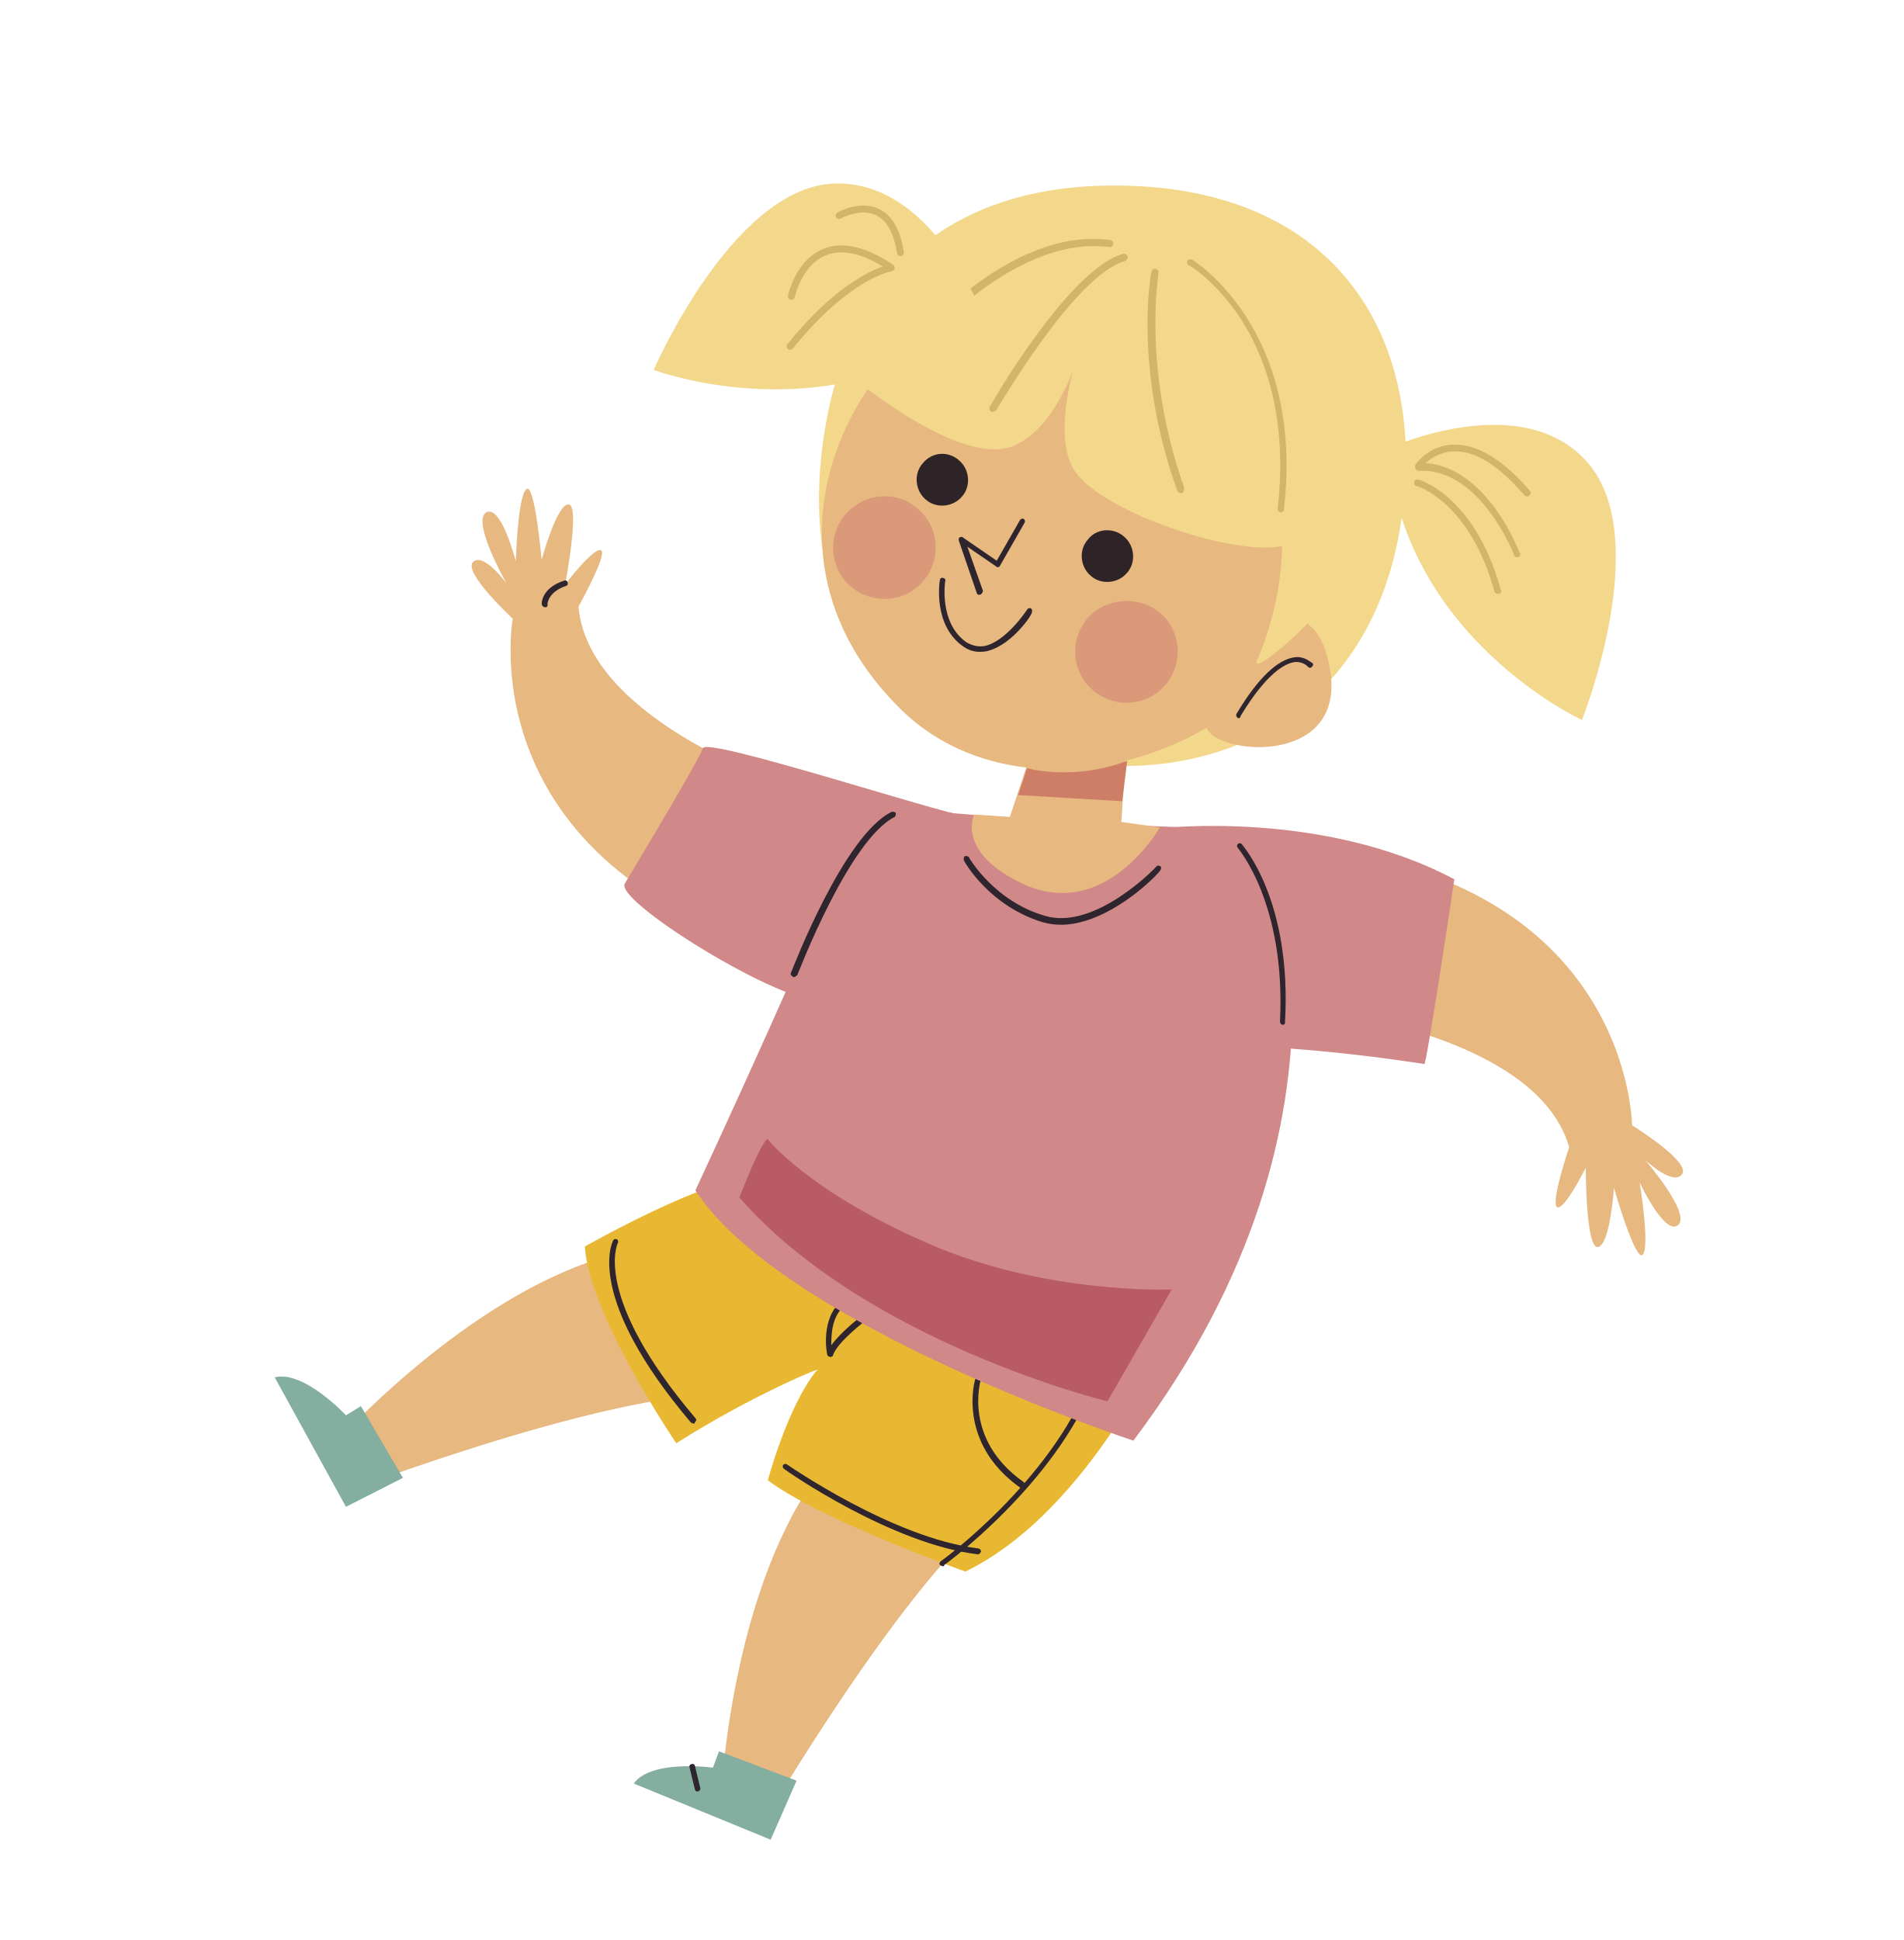
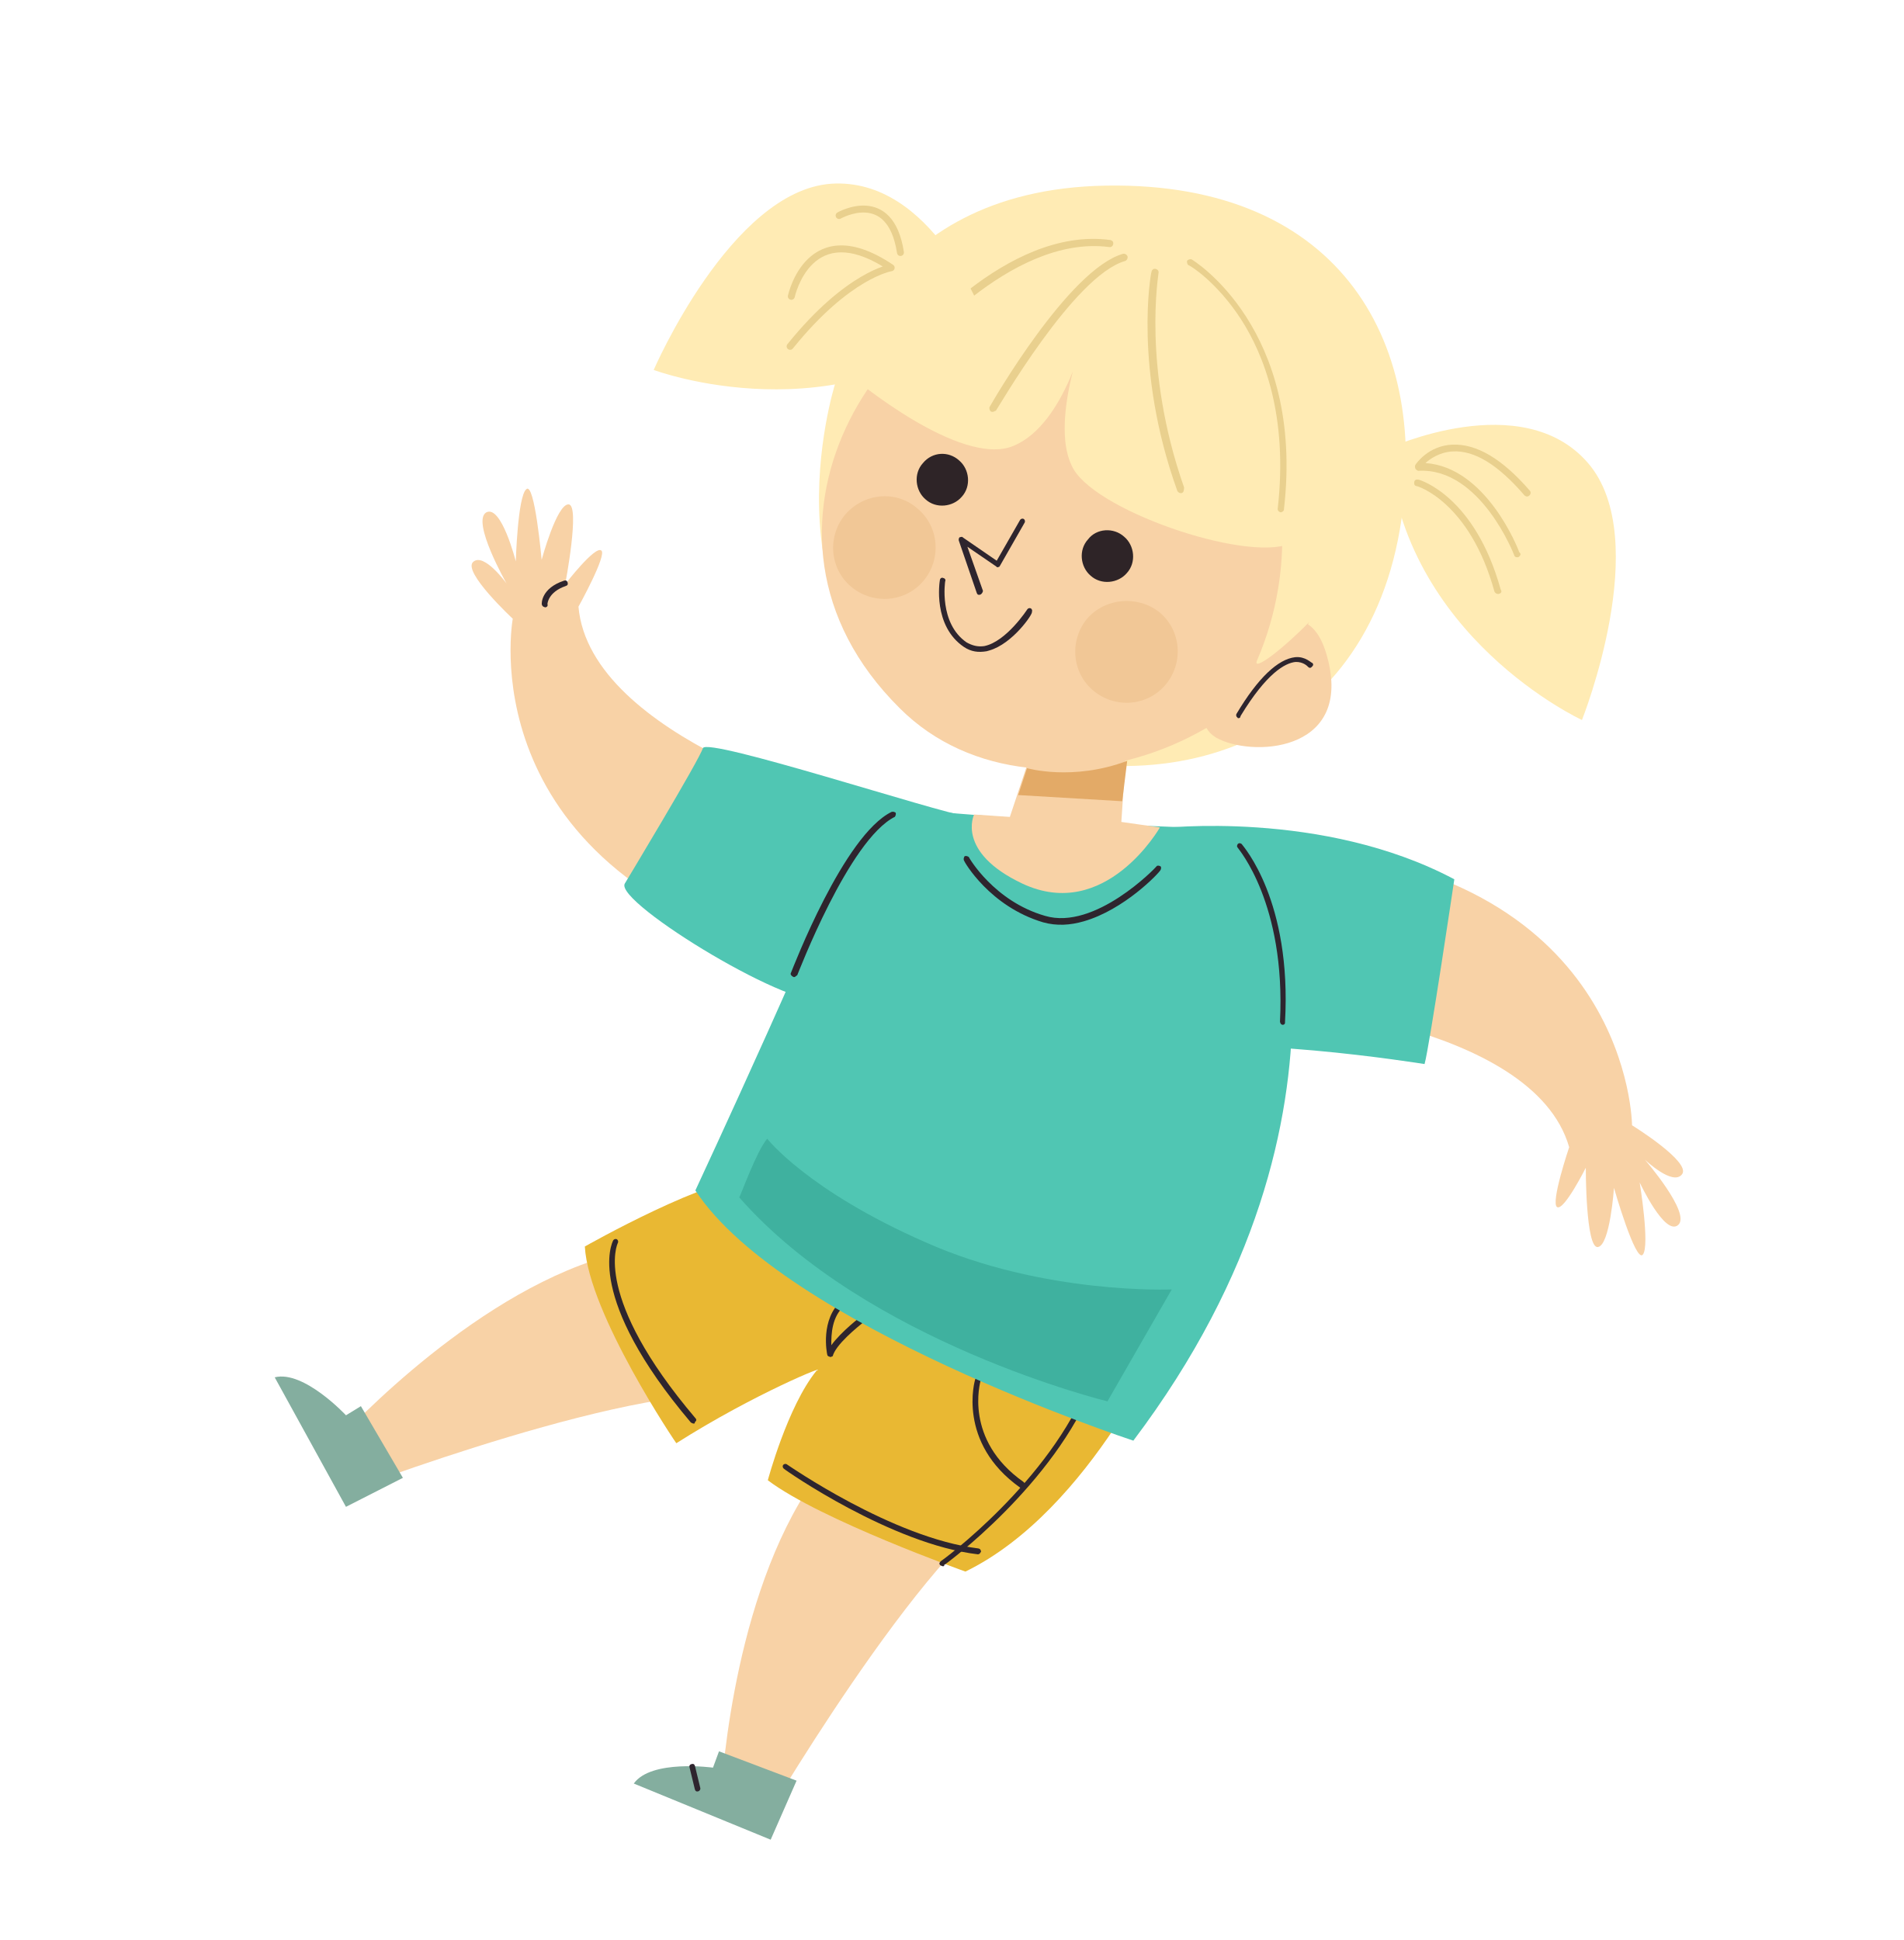
<svg xmlns="http://www.w3.org/2000/svg" width="411" height="419" viewBox="0 0 411 419" fill="none">
-   <path d="M213.065 285.115s-22.283 11.019-38.996 37.053c-16.658 26.229-18.418 66.268-18.418 66.268s-18.387-5.449-14.469-2.788c3.918 2.661 22.417 9.97 22.417 9.97s36.026-62.066 56.033-72.223l-6.567-38.28z" fill="#E7B880" />
+   <path d="M213.065 285.115s-22.283 11.019-38.996 37.053c-16.658 26.229-18.418 66.268-18.418 66.268s-18.387-5.449-14.469-2.788c3.918 2.661 22.417 9.97 22.417 9.97s36.026-62.066 56.033-72.223l-6.567-38.28z" fill="#F8D2A6" />
  <path d="M172.001 384.587l-16.749-6.339-1.301 3.527s-13.357-1.845-17.1 3.434l29.556 12.128 5.594-12.75z" fill="#84AE9F" />
  <path d="M150.79 386.888c-.388.111-.638-.027-.75-.416l-1.143-4.719c-.112-.388.027-.638.415-.75.389-.111.639.027.75.416l1.144 4.719c.112.388-.221.694-.416.75z" fill="#2E252E" />
-   <path d="M181.616 267.853s-24.273-5.443-53.61 4.446c-29.53 9.945-56.069 39.849-56.069 39.849s-10.845-15.814-9.563-11.345c1.282 4.469 11.102 21.839 11.102 21.839s67.052-25.757 89.047-20.922l19.093-33.867z" fill="#E7B880" />
+   <path d="M181.616 267.853s-24.273-5.443-53.61 4.446c-29.53 9.945-56.069 39.849-56.069 39.849s-10.845-15.814-9.563-11.345c1.282 4.469 11.102 21.839 11.102 21.839s67.052-25.757 89.047-20.922l19.093-33.867z" fill="#F8D2A6" />
  <path d="M86.994 319.184l-9.068-15.483-3.219 1.975s-9.117-9.791-15.39-8.201l15.384 27.97 12.293-6.261z" fill="#84AE9F" />
  <path d="M126.282 269.218s27.665-15.718 37.161-14.868c0 0 73.892 33.264 88.94 32.942 0 0-16.616 38.834-43.922 52.136 0 0-31.387-11.182-42.669-19.721 0 0 4.258-15.942 10.469-23.612 3.08-1.725-13.322 4.873-30.219 15.609.056.195-18.966-27.993-19.76-42.486z" fill="#E9B833" />
  <path d="M179.396 293.093s-.055-.194 0 0c-.444-.083-.694-.221-.75-.416-.111-.388-1.591-7.744 3.125-11.831.332-.306.582-.167.888.166.306.333.167.583-.165.888-2.913 2.308-3.02 6.334-2.989 8.639 2.106-2.918 6.406-6.255 6.601-6.31.332-.306.583-.168.888.165.306.333.168.583-.165.889-1.72 1.335-6.492 5.227-7.044 7.699-.056-.195-.194.055-.389.111zm-29.526 14.359c-.195.056-.445-.082-.695-.221-22.908-27.073-17.035-38.852-16.758-39.352.139-.25.527-.362.777-.223.25.138.362.527.223.777-.138.25-5.484 11.668 16.757 37.881.306.333.167.583-.166.888.056.195.056.195-.138.25zm61.503 28.197l-.195.056c-18.716-2.201-41.584-18.141-41.89-18.473-.25-.139-.361-.527-.223-.778.139-.25.528-.361.778-.222.25.138 22.868 15.939 41.39 18.195.444.083.5.277.611.666-.138.25-.277.5-.471.556z" fill="#2E252E" />
  <path d="M203.712 338.267c-.195.056-.445-.082-.695-.221-.305-.333-.167-.583.166-.889.194-.055 23.637-17.296 31.97-38.823.139-.25.471-.556.721-.417.251.139.556.471.418.721-8.611 22.028-32.247 39.324-32.442 39.379.056.195.056.195-.138.25z" fill="#2E252E" />
  <path d="M220.74 321.395c-.194.056-.389.112-.444-.082-13.727-9.731-9.827-23.257-9.689-23.507.139-.25.472-.555.722-.417.25.139.556.472.417.722-.083.444-3.678 12.831 9.242 21.951.25.139.362.528.223.778-.138.25-.277.5-.471.555z" fill="#2E252E" />
-   <path d="M180.301 82.967s7.283-42.045 58.564-42.879c51.281-.834 70.173 34.962 63.387 74.34-8.304 48.015-53.935 61.948-96.492 42.615-42.752-19.277-25.459-74.076-25.459-74.076z" fill="#F3D78A" />
-   <path d="M244.719 311.151s-75.465-24.822-94.572-54.037c0 0 29.278-62.865 36.28-83.169 0 0 58.174 5.6 86.355 4.874 0 0 26.166 60.416-28.063 132.332z" fill="#D18888" />
-   <path d="M124.906 131.034s6.235-11.251 4.929-12.138c-1.362-1.082-7.794 7.283-7.794 7.283s3.285-17.135.731-17.243c-2.555-.109-5.818 11.973-5.818 11.973s-1.518-17.018-3.321-15.239c-1.858 1.584-2.259 15.578-2.259 15.578s-3.123-12.352-6.398-10.571c-3.218 1.975 4.404 15.349 4.404 15.349s-4.894-6.797-7.224-4.657c-2.33 2.141 8.565 12.263 8.565 12.263s-9.853 52.876 59.498 72.512l13.681-31.473c-.056-.194-56.491-15.125-58.994-43.637z" fill="#E7B880" />
+   <path d="M180.301 82.967s7.283-42.045 58.564-42.879c51.281-.834 70.173 34.962 63.387 74.34-8.304 48.015-53.935 61.948-96.492 42.615-42.752-19.277-25.459-74.076-25.459-74.076z" fill="#FFEBB4" />
+   <path d="M244.719 311.151s-75.465-24.822-94.572-54.037c0 0 29.278-62.865 36.28-83.169 0 0 58.174 5.6 86.355 4.874 0 0 26.166 60.416-28.063 132.332z" fill="#50C6B3" />
+   <path d="M124.906 131.034s6.235-11.251 4.929-12.138c-1.362-1.082-7.794 7.283-7.794 7.283s3.285-17.135.731-17.243c-2.555-.109-5.818 11.973-5.818 11.973s-1.518-17.018-3.321-15.239c-1.858 1.584-2.259 15.578-2.259 15.578s-3.123-12.352-6.398-10.571c-3.218 1.975 4.404 15.349 4.404 15.349s-4.894-6.797-7.224-4.657c-2.33 2.141 8.565 12.263 8.565 12.263s-9.853 52.876 59.498 72.512l13.681-31.473c-.056-.194-56.491-15.125-58.994-43.637z" fill="#F8D2A6" />
  <path d="M117.798 131.181c-.445-.082-.695-.221-.806-.61-.056-.194-.171-3.525 4.825-5.169.389-.112.639.027.75.415.112.389-.027.639-.415.751-3.831 1.309-3.939 3.863-3.939 3.863.112.389-.027.639-.415.75z" fill="#2E252E" />
-   <path d="M338.826 247.77s-4.095 12.111-2.595 12.942c1.5.831 6.182-8.503 6.182-8.503s-.036 17.464 2.601 17.128c2.637-.336 3.484-12.776 3.484-12.776s4.683 16.321 6.236 14.403c1.552-1.917-.684-15.575-.684-15.575s5.455 11.683 8.312 9.181c2.857-2.502-7.207-14.124-7.207-14.124s6.087 5.824 8.056 3.156c1.968-2.668-10.813-10.567-10.813-10.567s-.281-53.752-72.116-60.059l-7.626 33.521s58.31 3.878 66.17 31.273zm-51.238-136.074s-6.141-54.384-61.002-52.102c-35.315 1.51-71.101 54.886-32.298 93.381 30.38 30.397 95.128 4.67 93.3-41.279z" fill="#E7B880" />
-   <path d="M243.711 153.724l-1.584 23.797 8.331 1.184s-11.749 20.615-29.751 12.111c-14.362-6.814-10.372-14.898-10.372-14.898l7.719.519 6.89-20.693 18.767-2.02z" fill="#E7B880" />
+   <path d="M338.826 247.77s-4.095 12.111-2.595 12.942c1.5.831 6.182-8.503 6.182-8.503s-.036 17.464 2.601 17.128c2.637-.336 3.484-12.776 3.484-12.776s4.683 16.321 6.236 14.403c1.552-1.917-.684-15.575-.684-15.575s5.455 11.683 8.312 9.181c2.857-2.502-7.207-14.124-7.207-14.124s6.087 5.824 8.056 3.156c1.968-2.668-10.813-10.567-10.813-10.567s-.281-53.752-72.116-60.059l-7.626 33.521s58.31 3.878 66.17 31.273zm-51.238-136.074s-6.141-54.384-61.002-52.102c-35.315 1.51-71.101 54.886-32.298 93.381 30.38 30.397 95.128 4.67 93.3-41.279z" fill="#F8D2A6" />
+   <path d="M243.711 153.724l-1.584 23.797 8.331 1.184s-11.749 20.615-29.751 12.111c-14.362-6.814-10.372-14.898-10.372-14.898l7.719.519 6.89-20.693 18.767-2.02z" fill="#F8D2A6" />
  <path d="M213.628 140.487l-.583.167c-1.804.307-3.332.115-4.888-.911-6.779-4.574-5.29-14.043-5.208-14.487.083-.445.472-.556.722-.418.444.083.556.472.417.722 0 0-1.406 9.025 4.624 13.183 1.25.693 2.389.997 3.804.801 4.775-.949 9.293-7.923 9.293-7.923.138-.25.527-.362.777-.223.25.138.362.527.223.777.306.333-4.129 6.862-9.181 8.312z" fill="#2E252E" />
-   <path d="M234.775 133.577c-3.909 4.697-3.374 11.693 1.323 15.603 4.696 3.91 11.692 3.374 15.602-1.322 3.91-4.697 3.375-11.693-1.322-15.603-4.641-3.715-11.637-3.18-15.603 1.322zm-52.277-22.431c-3.91 4.696-3.374 11.692 1.322 15.602 4.697 3.91 11.693 3.374 15.603-1.322 3.909-4.697 3.374-11.693-1.323-15.603-4.502-3.965-11.498-3.43-15.602 1.323z" fill="#DA9A7A" />
+   <path d="M234.775 133.577c-3.909 4.697-3.374 11.693 1.323 15.603 4.696 3.91 11.692 3.374 15.602-1.322 3.91-4.697 3.375-11.693-1.322-15.603-4.641-3.715-11.637-3.18-15.603 1.322zm-52.277-22.431c-3.91 4.696-3.374 11.692 1.322 15.602 4.697 3.91 11.693 3.374 15.603-1.322 3.909-4.697 3.374-11.693-1.323-15.603-4.502-3.965-11.498-3.43-15.602 1.323z" fill="#F1C796" />
  <path d="M234.925 116.502c-2.08 2.279-1.66 5.944.563 7.829 2.28 2.08 5.944 1.66 7.83-.564 2.079-2.279 1.659-5.943-.564-7.829-2.279-2.08-6-1.854-7.829.564zm-35.642-16.481c-2.08 2.279-1.659 5.944.564 7.829 2.279 2.08 5.943 1.66 7.829-.564 2.08-2.279 1.659-5.943-.564-7.829-2.279-2.08-5.805-1.91-7.829.564z" fill="#2E2427" />
-   <path d="M221.762 165.91s9.86 2.849 21.627-1.579l-1.073 8.719-22.463-1.335 1.909-5.805z" fill="#CE7D67" />
-   <path d="M264.633 143.095s16.36-19.203 21.655-2.217c6.464 21.066-14.718 22.728-22.997 18.795-8.472-3.878 1.342-16.578 1.342-16.578z" fill="#E7B880" />
+   <path d="M221.762 165.91s9.86 2.849 21.627-1.579l-1.073 8.719-22.463-1.335 1.909-5.805z" fill="#E3AA67" />
+   <path d="M264.633 143.095s16.36-19.203 21.655-2.217c6.464 21.066-14.718 22.728-22.997 18.795-8.472-3.878 1.342-16.578 1.342-16.578z" fill="#F8D2A6" />
  <path d="M267.645 155.059c-.194.055-.388.111-.444-.083-.25-.139-.361-.527-.223-.777 4.684-7.863 9.011-11.838 12.675-12.259 2.249-.224 3.528 1.301 3.722 1.246.306.332.167.583-.166.888-.332.306-.582.168-.888-.165 0 0-.918-.999-2.583-.941-2.249.224-6.245 2.422-11.815 11.591-.139.25-.083.444-.278.5zm-56.001-26.621c-.389.112-.639-.027-.751-.415l-3.871-11.296c-.056-.195.027-.639.221-.695.194-.055.583-.167.639.027l7.335 5.045 5.044-8.807c.138-.25.527-.361.777-.223.25.139.361.528.223.778l-5.321 9.307c-.138.25-.138.25-.333.306-.194.055-.388.111-.444-.083l-6.28-4.297 3.37 9.548c-.082.444-.415.75-.609.805z" fill="#2E252E" />
-   <path d="M184.075 81.464s23.289 19.604 34.751 14.843c11.461-4.76 15.797-25.56 15.797-25.56s-8.444 21.138-2.77 30.655c5.675 9.517 39.366 20.669 47.579 15.579 8.213-5.09 28.146-57.283-20.18-70.334-49.326-13.606-72.465 26.679-75.177 34.817z" fill="#F3D78A" />
-   <path d="M275.362 102.797s5.296 18.458-3.926 39.82c-2.41 5.528 28.935-21.55 24.813-32.985-3.593-10.324-10.103-21.284-20.887-6.835zm24.373-5.941s28.971-13.36 43.178 3.173c14.206 16.532-1.327 55.476-1.327 55.476s-38.78-17.893-41.851-58.65z" fill="#F3D78A" />
-   <path d="M134.913 190.828s16.102-26.7 16.849-29.227c.747-2.528 51.353 14.075 56.768 14.625 0 0-25.116 35.594-30.331 39.404-5.216 3.81-45.697-20.745-43.286-24.802zm115.6-11.928s34.98-4.148 63.511 11.008c0 0-5.374 36.239-6.425 39.906 0 0-44.099-7.115-58.642-2.101l1.556-48.813z" fill="#D18888" />
+   <path d="M184.075 81.464s23.289 19.604 34.751 14.843c11.461-4.76 15.797-25.56 15.797-25.56s-8.444 21.138-2.77 30.655c5.675 9.517 39.366 20.669 47.579 15.579 8.213-5.09 28.146-57.283-20.18-70.334-49.326-13.606-72.465 26.679-75.177 34.817z" fill="#FFEBB4" />
+   <path d="M275.362 102.797s5.296 18.458-3.926 39.82c-2.41 5.528 28.935-21.55 24.813-32.985-3.593-10.324-10.103-21.284-20.887-6.835zm24.373-5.941s28.971-13.36 43.178 3.173c14.206 16.532-1.327 55.476-1.327 55.476s-38.78-17.893-41.851-58.65z" fill="#FFEBB4" />
+   <path d="M134.913 190.828s16.102-26.7 16.849-29.227c.747-2.528 51.353 14.075 56.768 14.625 0 0-25.116 35.594-30.331 39.404-5.216 3.81-45.697-20.745-43.286-24.802zm115.6-11.928s34.98-4.148 63.511 11.008c0 0-5.374 36.239-6.425 39.906 0 0-44.099-7.115-58.642-2.101l1.556-48.813z" fill="#50C6B3" />
  <path d="M277.187 221.296l-.194.056c-.444-.083-.5-.278-.611-.666 1.276-25.601-9.038-37.362-9.093-37.556-.306-.333-.168-.583-.029-.833.333-.306.583-.167.833-.029.361.527 10.87 12.233 9.372 38.528a.436.436 0 0 1-.278.5zM171.613 211c-.194.056-.194.056-.444-.082-.25-.139-.556-.472-.417-.722.498-1.194 11.434-29.777 21.757-34.841.388-.112.638.027.888.165.112.389-.027.639-.165.889-9.935 4.953-20.953 33.98-21.092 34.23-.194.056-.332.306-.527.361zm62.375-12.008c-2.914.837-5.802 1.034-8.773.205-11.499-3.431-16.979-13.003-17.091-13.392-.111-.389.027-.639.166-.889.389-.111.639.027.889.166.055.194 5.48 9.573 16.478 12.726 10.804 3.209 23.922-10.439 24.061-10.689.138-.25.583-.167.833-.028.25.138.167.583.028.833-.415.75-7.848 8.56-16.591 11.068z" fill="#2E252E" />
-   <path d="M165.655 245.936s8.675 11.18 34.176 22.369c25.556 11.383 53.181 10.186 53.181 10.186l-13.883 24.171s-51.99-12.631-79.512-44.058c.194-.056 3.681-9.889 6.038-12.668z" fill="#B85B63" />
-   <path d="M255.182 106.484c-.389.112-.889-.166-1-.554-9.442-26.31-5.689-46.944-5.55-47.194.083-.445.415-.75.86-.668.444.083.75.416.667.86.056.195-3.615 20.384 5.521 46.362-.027.638-.11 1.083-.498 1.194zm21.578 4.113l-.194.056c-.444-.083-.75-.416-.667-.86 2.254-19.993-3.008-33.204-7.931-40.834-5.284-8.157-11.146-11.732-11.341-11.676-.25-.139-.417-.721-.278-.972.138-.25.721-.417.971-.278.25.138 24.45 14.855 19.912 54.008.056.195-.277.5-.472.556zm46.913 17.662c-.388.112-.888-.165-1-.554-5.324-19.291-16.628-22.777-16.823-22.721-.444-.083-.556-.471-.473-.915.083-.445.472-.556.916-.474.444.083 12.193 3.652 17.74 23.72.362.527.029.833-.36.944z" fill="#D3B567" />
-   <path d="M327.914 120.314c-.388.111-.833.029-.944-.36-.056-.194-7.323-18.928-20.594-18.274-.194.055-.444-.083-.75-.416-.056-.194-.167-.583-.029-.833.139-.25 2.8-4.168 7.992-4.396 5.191-.227 10.748 3.015 16.725 9.922.306.333.223.777-.11 1.083-.333.305-.777.223-1.083-.11-5.671-6.574-10.783-9.734-15.531-9.423-2.693.142-4.801 1.588-5.8 2.505 13.078.874 20.011 18.442 20.234 19.219.556.471.223.777-.11 1.083zm-131.959-42.89c-.194.056-.444-.083-.694-.221-.306-.333-.417-.722-.084-1.028.942-1.111 22.015-27.345 44.536-24.343.444.083.75.415.667.86-.083.444-.416.75-.86.667-21.632-2.836-42.843 23.648-43.176 23.953l-.389.112zm18.642 11.474c-.194.056-.389.111-.639-.027-.25-.139-.417-.721-.278-.972.692-1.25 17.126-29.727 28.783-33.072.389-.111.889.166 1 .554.112.389-.165.89-.554 1-11.075 3.178-27.591 32.1-27.923 32.406-.056-.195-.195.055-.389.111z" fill="#D3B567" />
-   <path d="M212.215 68.132s-10.889-29.89-32.766-28.45C157.822 41.26 141.15 79.9 141.15 79.9s40.054 15.004 71.065-11.768z" fill="#F3D78A" />
-   <path fill-rule="evenodd" clip-rule="evenodd" d="M171.6 64.17v-.001l.002-.007.007-.032a11.936 11.936 0 0 1 .176-.66c.134-.45.344-1.085.65-1.812.615-1.462 1.599-3.253 3.086-4.677 1.473-1.41 3.437-2.46 6.069-2.478 2.362-.017 5.331.797 9.029 3.05l-.08.028c-1.111.39-2.707 1.073-4.694 2.247-3.973 2.35-9.498 6.659-15.828 14.516a.75.75 0 0 0 1.168.941c6.23-7.732 11.621-11.917 15.424-14.165 1.902-1.124 3.409-1.766 4.428-2.124.51-.18.898-.288 1.153-.351.128-.032.222-.052.282-.064l.063-.012.011-.002-.113-.74.112.74h.002a.75.75 0 0 0 .305-1.363c-4.508-3.038-8.219-4.223-11.273-4.201-3.074.021-5.392 1.265-7.095 2.895-1.69 1.617-2.773 3.612-3.432 5.178a19.042 19.042 0 0 0-.705 1.97 14.983 14.983 0 0 0-.2.748l-.01.045-.003.013-.001.004v.002l.707.15-.707-.15a.75.75 0 0 0 1.467.312zm9.605-17.632l-.373-.65a.75.75 0 1 0 .745 1.301h.001l.002-.002.018-.01a8.648 8.648 0 0 1 .406-.205c.285-.135.698-.314 1.201-.488 1.015-.35 2.354-.663 3.732-.568 1.361.094 2.757.582 3.95 1.841 1.205 1.273 2.264 3.397 2.802 6.877a.75.75 0 1 0 1.482-.229c-.567-3.668-1.713-6.115-3.195-7.68-1.494-1.577-3.266-2.19-4.936-2.305-1.652-.114-3.204.26-4.324.646a13.61 13.61 0 0 0-1.355.551 9.43 9.43 0 0 0-.486.247l-.03.016-.008.005-.003.002h-.001l.372.651z" fill="#D3B567" />
+   <path d="M165.655 245.936s8.675 11.18 34.176 22.369c25.556 11.383 53.181 10.186 53.181 10.186l-13.883 24.171s-51.99-12.631-79.512-44.058c.194-.056 3.681-9.889 6.038-12.668z" fill="#3FB19F" />
+   <path opacity=".5" d="M255.182 106.484c-.389.112-.889-.166-1-.554-9.442-26.31-5.689-46.944-5.55-47.194.083-.445.415-.75.86-.668.444.083.75.416.667.86.056.195-3.615 20.384 5.521 46.362-.027.638-.11 1.083-.498 1.194zm21.578 4.113l-.194.056c-.444-.083-.75-.416-.667-.86 2.254-19.993-3.008-33.204-7.931-40.834-5.284-8.157-11.146-11.732-11.341-11.676-.25-.139-.417-.721-.278-.972.138-.25.721-.417.971-.278.25.138 24.45 14.855 19.912 54.008.056.195-.277.5-.472.556zm46.913 17.662c-.388.112-.888-.165-1-.554-5.324-19.291-16.628-22.777-16.823-22.721-.444-.083-.556-.471-.473-.915.083-.445.472-.556.916-.474.444.083 12.193 3.652 17.74 23.72.362.527.029.833-.36.944z" fill="#D3B567" />
+   <path opacity=".5" d="M327.914 120.314c-.388.111-.833.029-.944-.36-.056-.194-7.323-18.928-20.594-18.274-.194.055-.444-.083-.75-.416-.056-.194-.167-.583-.029-.833.139-.25 2.8-4.168 7.992-4.396 5.191-.227 10.748 3.015 16.725 9.922.306.333.223.777-.11 1.083-.333.305-.777.223-1.083-.11-5.671-6.574-10.783-9.734-15.531-9.423-2.693.142-4.801 1.588-5.8 2.505 13.078.874 20.011 18.442 20.234 19.219.556.471.223.777-.11 1.083zm-131.959-42.89c-.194.056-.444-.083-.694-.221-.306-.333-.417-.722-.084-1.028.942-1.111 22.015-27.345 44.536-24.343.444.083.75.415.667.86-.083.444-.416.75-.86.667-21.632-2.836-42.843 23.648-43.176 23.953l-.389.112zm18.642 11.474c-.194.056-.389.111-.639-.027-.25-.139-.417-.721-.278-.972.692-1.25 17.126-29.727 28.783-33.072.389-.111.889.166 1 .554.112.389-.165.89-.554 1-11.075 3.178-27.591 32.1-27.923 32.406-.056-.195-.195.055-.389.111z" fill="#D3B567" />
+   <path d="M212.215 68.132s-10.889-29.89-32.766-28.45C157.822 41.26 141.15 79.9 141.15 79.9s40.054 15.004 71.065-11.768z" fill="#FFEBB4" />
+   <path opacity=".5" fill-rule="evenodd" clip-rule="evenodd" d="M171.6 64.17v-.001l.002-.007.007-.032a11.936 11.936 0 0 1 .176-.66c.134-.45.344-1.085.65-1.812.615-1.462 1.599-3.253 3.086-4.677 1.473-1.41 3.437-2.46 6.069-2.478 2.362-.017 5.331.797 9.029 3.05l-.08.028c-1.111.39-2.707 1.073-4.694 2.247-3.973 2.35-9.498 6.659-15.828 14.516a.75.75 0 0 0 1.168.941c6.23-7.732 11.621-11.917 15.424-14.165 1.902-1.124 3.409-1.766 4.428-2.124.51-.18.898-.288 1.153-.351.128-.032.222-.052.282-.064l.063-.012.011-.002-.113-.74.112.74h.002a.75.75 0 0 0 .305-1.363c-4.508-3.038-8.219-4.223-11.273-4.201-3.074.021-5.392 1.265-7.095 2.895-1.69 1.617-2.773 3.612-3.432 5.178a19.042 19.042 0 0 0-.705 1.97 14.983 14.983 0 0 0-.2.748l-.01.045-.003.013-.001.004v.002l.707.15-.707-.15a.75.75 0 0 0 1.467.312zm9.605-17.632l-.373-.65a.75.75 0 1 0 .745 1.301h.001l.002-.002.018-.01a8.648 8.648 0 0 1 .406-.205c.285-.135.698-.314 1.201-.488 1.015-.35 2.354-.663 3.732-.568 1.361.094 2.757.582 3.95 1.841 1.205 1.273 2.264 3.397 2.802 6.877a.75.75 0 1 0 1.482-.229c-.567-3.668-1.713-6.115-3.195-7.68-1.494-1.577-3.266-2.19-4.936-2.305-1.652-.114-3.204.26-4.324.646a13.61 13.61 0 0 0-1.355.551 9.43 9.43 0 0 0-.486.247l-.03.016-.008.005-.003.002h-.001l.372.651z" fill="#D3B567" />
</svg>
